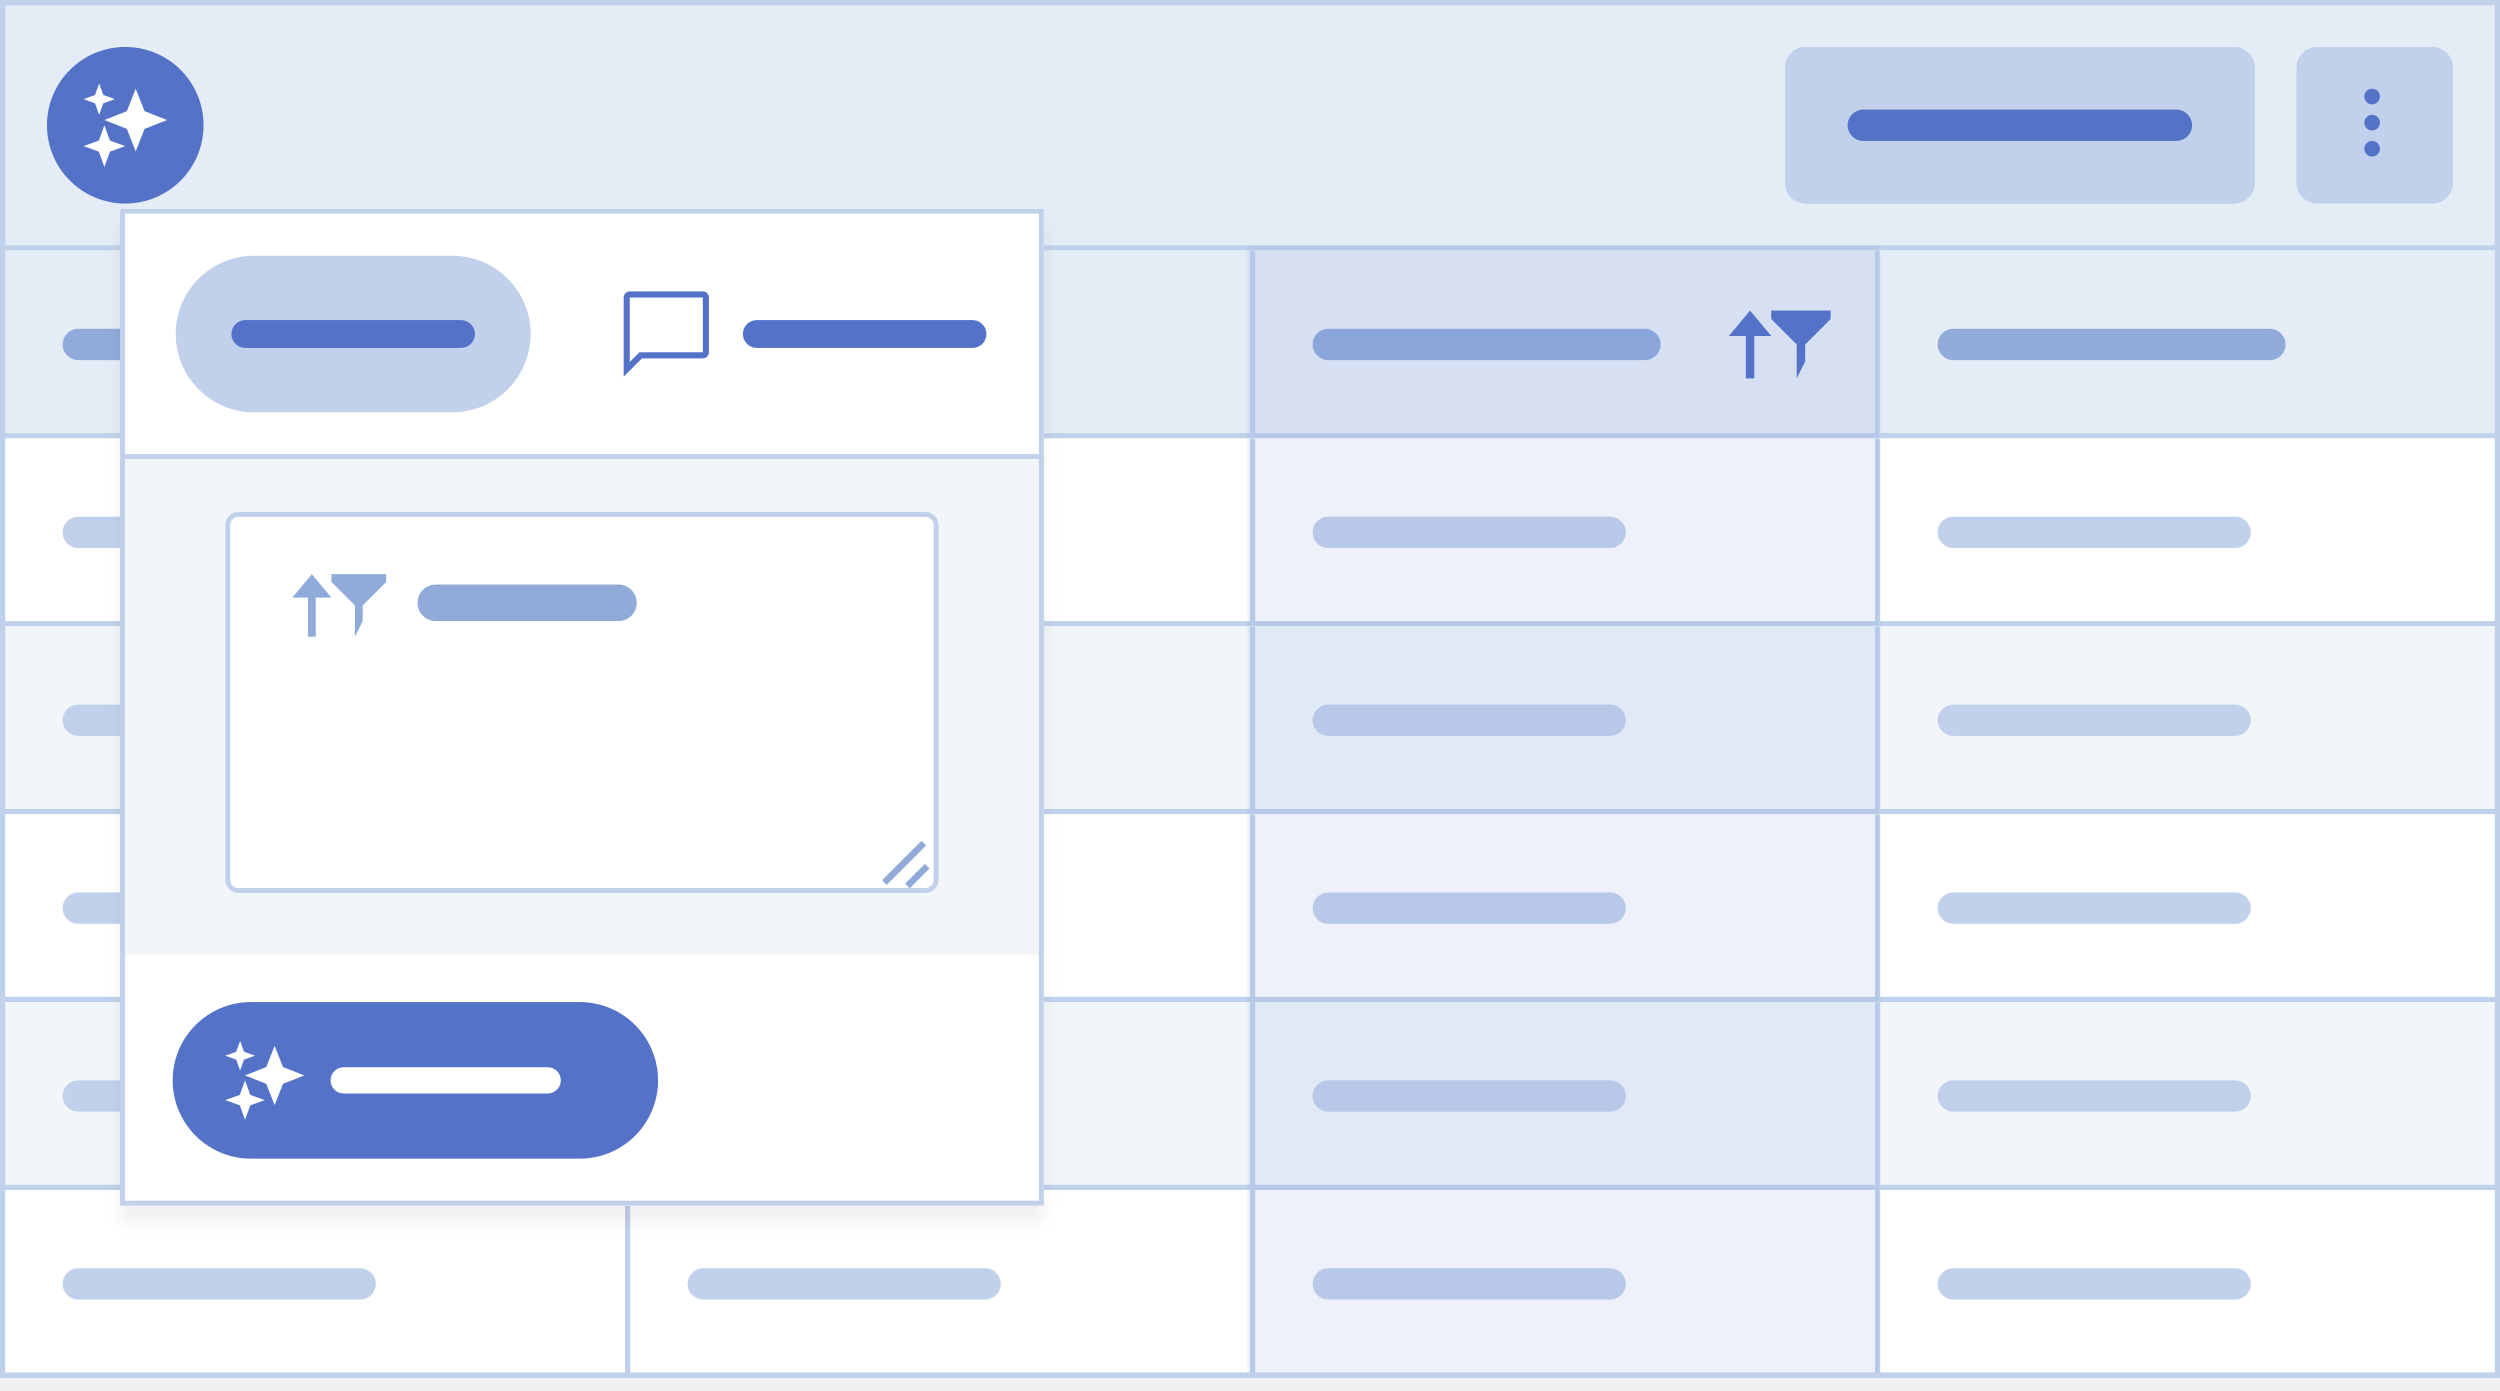
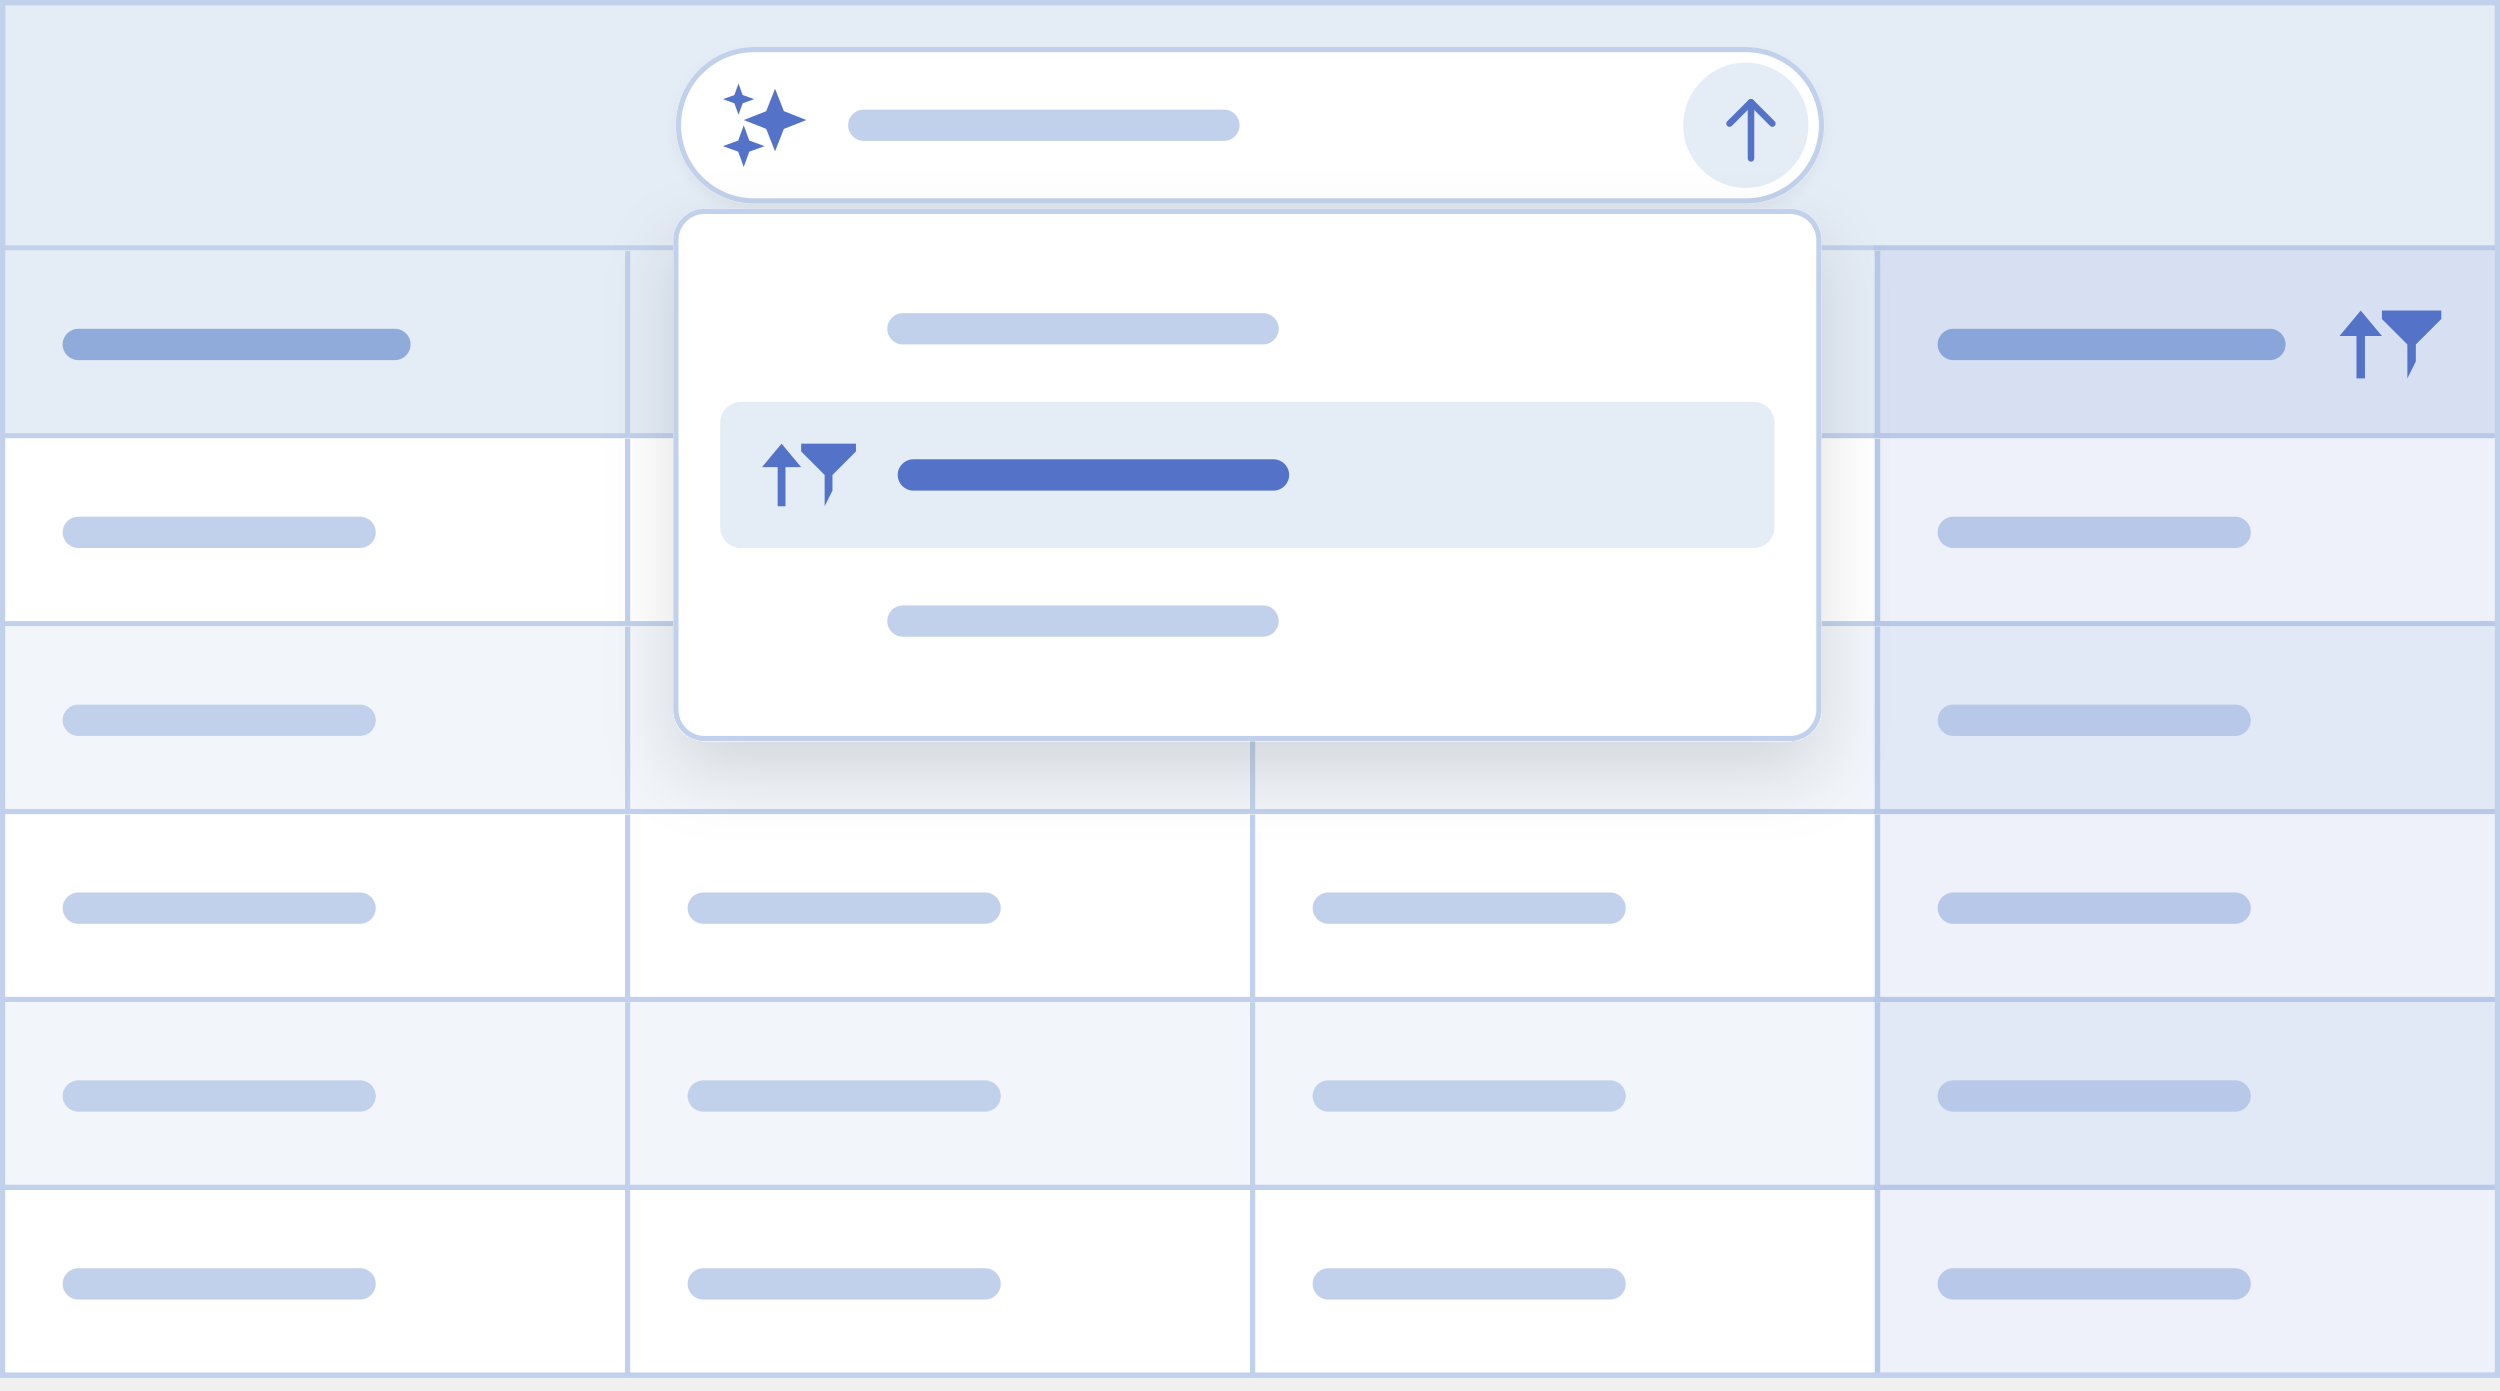
<svg xmlns="http://www.w3.org/2000/svg" width="160" height="89" viewBox="0 0 160 89" fill="none">
-   <g clip-path="url(#clip0_9517_207072)">
+   <g clip-path="url(#clip0_10950_57762)">
    <rect x="0.167" y="0.167" width="159.666" height="15.699" fill="#E4ECF6" />
    <rect x="0.167" y="0.167" width="159.666" height="15.699" stroke="#C2D1EB" stroke-width="0.334" />
-     <rect x="3.006" y="3.006" width="10.021" height="10.021" rx="5.01" fill="#5473C8" />
-     <g clip-path="url(#clip1_9517_207072)">
-       <path d="M8.685 5.678L9.252 7.115L10.689 7.682L9.252 8.249L8.685 9.686L8.118 8.249L6.681 7.682L8.118 7.115L8.685 5.678ZM6.326 8.998L5.344 9.352L6.326 9.706L6.681 10.688L7.035 9.706L8.017 9.352L7.035 8.998L6.681 8.016L6.326 8.998ZM6.081 6.08L5.344 6.346L6.081 6.612L6.347 7.348L6.612 6.612L7.349 6.346L6.612 6.08L6.347 5.344L6.081 6.08Z" fill="white" />
-     </g>
-     <g clip-path="url(#clip2_9517_207072)">
-       <path d="M114.238 4.342C114.238 3.604 114.836 3.006 115.574 3.006H144.301V13.027H115.574C114.836 13.027 114.238 12.428 114.238 11.691V4.342Z" fill="#C2D1EB" />
-       <rect x="118.246" y="7.014" width="22.046" height="2.004" rx="1.002" fill="#5473C8" />
-     </g>
-     <rect x="114.405" y="3.173" width="29.729" height="9.687" rx="1.169" stroke="#C2D1EB" stroke-width="0.334" />
-     <rect x="146.973" y="3.006" width="10.021" height="10.021" rx="1.336" fill="#C2D1EB" />
-     <path d="M151.816 6.68C152.092 6.68 152.317 6.454 152.317 6.179C152.317 5.903 152.092 5.678 151.816 5.678C151.541 5.678 151.315 5.903 151.315 6.179C151.315 6.454 151.541 6.68 151.816 6.68Z" fill="#5473C8" />
-     <path d="M151.816 7.348C151.541 7.348 151.315 7.573 151.315 7.849C151.315 8.124 151.541 8.35 151.816 8.35C152.092 8.35 152.317 8.124 152.317 7.849C152.317 7.573 152.092 7.348 151.816 7.348Z" fill="#5473C8" />
-     <path d="M151.816 9.018C151.541 9.018 151.315 9.243 151.315 9.519C151.315 9.795 151.541 10.02 151.816 10.02C152.092 10.02 152.317 9.795 152.317 9.519C152.317 9.243 152.092 9.018 151.816 9.018Z" fill="#5473C8" />
-     <g clip-path="url(#clip3_9517_207072)">
-       <mask id="path-12-inside-1_9517_207072" fill="white">
+     <g filter="url(#filter0_d_10950_57762)">
+       <g clip-path="url(#clip1_10950_57762)">
+         <path d="M43.257 8.016C43.257 5.249 45.5 3.006 48.267 3.006H111.733C114.5 3.006 116.743 5.249 116.743 8.016C116.743 10.784 114.5 13.027 111.733 13.027H48.267C45.5 13.027 43.257 10.784 43.257 8.016Z" fill="white" />
+         <g clip-path="url(#clip2_10950_57762)">
+           <path d="M49.603 5.678L50.17 7.115L51.608 7.682L50.17 8.249L49.603 9.686L49.036 8.249L47.599 7.682L49.036 7.115L49.603 5.678ZM47.244 8.997L46.263 9.352L47.244 9.707L47.599 10.688L47.954 9.707L48.935 9.352L47.954 8.997L47.599 8.016L47.244 8.997ZM47 6.081L46.263 6.346L46.999 6.612L47.265 7.348L47.531 6.612L48.267 6.346L47.531 6.08L47.265 5.344L46.999 6.08L47 6.081Z" fill="#5473C8" />
+         </g>
+         <rect x="54.28" y="7.014" width="25.052" height="2.004" rx="1.002" fill="#C2D1EB" />
+         <g clip-path="url(#clip3_10950_57762)">
+           <path d="M107.724 8.016C107.724 5.802 109.519 4.008 111.733 4.008C113.946 4.008 115.741 5.802 115.741 8.016C115.741 10.23 113.946 12.024 111.733 12.024C109.519 12.024 107.724 10.23 107.724 8.016Z" fill="#E4ECF6" />
+           <path d="M111.855 6.549C111.855 6.433 111.949 6.34 112.064 6.34C112.179 6.34 112.273 6.433 112.273 6.549V10.139C112.273 10.255 112.179 10.348 112.064 10.348C111.949 10.348 111.855 10.255 111.855 10.139V6.549Z" fill="#5473C8" />
+           <path d="M111.928 6.699C111.846 6.618 111.846 6.485 111.928 6.404C112.009 6.322 112.141 6.322 112.223 6.404L113.581 7.762C113.663 7.844 113.663 7.976 113.581 8.057C113.5 8.139 113.367 8.139 113.286 8.057L111.928 6.699Z" fill="#5473C8" />
+           <path d="M112.195 6.699C112.277 6.618 112.277 6.485 112.195 6.404C112.114 6.322 111.981 6.322 111.9 6.404L110.542 7.762C110.46 7.844 110.46 7.976 110.542 8.057C110.623 8.139 110.755 8.139 110.837 8.057L112.195 6.699Z" fill="#5473C8" />
+         </g>
+       </g>
+       <path d="M48.267 3.173H111.732C114.407 3.173 116.576 5.342 116.576 8.017C116.576 10.691 114.407 12.859 111.732 12.859H48.267C45.593 12.859 43.424 10.691 43.424 8.017C43.424 5.342 45.593 3.173 48.267 3.173Z" stroke="#C2D1EB" stroke-width="0.334" />
+     </g>
+     <g clip-path="url(#clip4_10950_57762)">
+       <mask id="path-13-inside-1_10950_57762" fill="white">
        <path d="M0 16.033H160V28.058H0V16.033Z" />
      </mask>
      <rect width="40" height="12.025" transform="translate(0 16.0332)" fill="#E4ECF6" />
      <rect x="4.008" y="21.043" width="22.269" height="2.004" rx="1.002" fill="#90ABDA" />
-       <mask id="path-15-inside-2_9517_207072" fill="white">
+       <mask id="path-16-inside-2_10950_57762" fill="white">
        <path d="M40 16.033H80V28.058H40V16.033Z" />
      </mask>
      <path d="M40 16.033H80V28.058H40V16.033Z" fill="#E4ECF6" />
-       <path d="M40 28.058H40.334V16.033H40H39.666V28.058H40Z" fill="#C2D1EB" mask="url(#path-15-inside-2_9517_207072)" />
+       <path d="M40 28.058H40.334V16.033H40H39.666V28.058H40Z" fill="#C2D1EB" mask="url(#path-16-inside-2_10950_57762)" />
      <rect x="44.008" y="21.043" width="22.269" height="2.004" rx="1.002" fill="#90ABDA" />
-       <mask id="path-18-inside-3_9517_207072" fill="white">
+       <mask id="path-19-inside-3_10950_57762" fill="white">
        <path d="M80 16.033H120V28.058H80V16.033Z" />
      </mask>
      <path d="M80 16.033H120V28.058H80V16.033Z" fill="#E4ECF6" />
-       <path d="M80 28.058H80.334V16.033H80H79.666V28.058H80Z" fill="#C2D1EB" mask="url(#path-18-inside-3_9517_207072)" />
+       <path d="M80 28.058H80.334V16.033H80H79.666V28.058H80Z" fill="#C2D1EB" mask="url(#path-19-inside-3_10950_57762)" />
      <rect x="84.008" y="21.043" width="22.269" height="2.004" rx="1.002" fill="#90ABDA" />
-       <path d="M117.161 19.875V20.418L115.532 22.046V23.132L114.99 24.217V22.046L113.361 20.418V19.875H117.161Z" fill="#5473C8" />
-       <path d="M110.647 21.503H111.733V24.217H112.276V21.503H113.361L112.004 19.875L110.647 21.503Z" fill="#5473C8" />
-       <mask id="path-22-inside-4_9517_207072" fill="white">
+       <mask id="path-22-inside-4_10950_57762" fill="white">
        <path d="M120 16.033H160V28.058H120V16.033Z" />
      </mask>
      <path d="M120 16.033H160V28.058H120V16.033Z" fill="#E4ECF6" />
-       <path d="M120 28.058H120.334V16.033H120H119.666V28.058H120Z" fill="#C2D1EB" mask="url(#path-22-inside-4_9517_207072)" />
+       <path d="M120 28.058H120.334V16.033H120H119.666V28.058H120Z" fill="#C2D1EB" mask="url(#path-22-inside-4_10950_57762)" />
      <rect x="124.008" y="21.043" width="22.269" height="2.004" rx="1.002" fill="#90ABDA" />
-     </g>
-     <path d="M160 28.058V27.724H0V28.058V28.392H160V28.058Z" fill="#C2D1EB" mask="url(#path-12-inside-1_9517_207072)" />
-     <g clip-path="url(#clip4_9517_207072)">
-       <mask id="path-25-inside-5_9517_207072" fill="white">
+       <path d="M156.242 19.875V20.418L154.614 22.046V23.132L154.071 24.217V22.046L152.443 20.418V19.875H156.242Z" fill="#5473C8" />
+       <path d="M149.729 21.503H150.814V24.217H151.357V21.503H152.443L151.086 19.875L149.729 21.503Z" fill="#5473C8" />
+     </g>
+     <path d="M160 28.058V27.724H0V28.058V28.392H160V28.058Z" fill="#C2D1EB" mask="url(#path-13-inside-1_10950_57762)" />
+     <g clip-path="url(#clip5_10950_57762)">
+       <mask id="path-26-inside-5_10950_57762" fill="white">
        <path d="M0 28.059H160V40.084H0V28.059Z" />
      </mask>
      <rect width="40" height="12.025" transform="translate(0 28.0586)" fill="white" />
      <rect x="4.008" y="33.068" width="20.042" height="2.004" rx="1.002" fill="#C2D1EB" />
-       <mask id="path-28-inside-6_9517_207072" fill="white">
+       <mask id="path-29-inside-6_10950_57762" fill="white">
        <path d="M40 28.059H80V40.084H40V28.059Z" />
      </mask>
      <path d="M40 28.059H80V40.084H40V28.059Z" fill="white" />
-       <path d="M40 40.084H40.334V28.059H40H39.666V40.084H40Z" fill="#C2D1EB" mask="url(#path-28-inside-6_9517_207072)" />
+       <path d="M40 40.084H40.334V28.059H40H39.666V40.084H40Z" fill="#C2D1EB" mask="url(#path-29-inside-6_10950_57762)" />
      <rect x="44.008" y="33.068" width="20.042" height="2.004" rx="1.002" fill="#C2D1EB" />
-       <mask id="path-31-inside-7_9517_207072" fill="white">
+       <mask id="path-32-inside-7_10950_57762" fill="white">
        <path d="M80 28.059H120V40.084H80V28.059Z" />
      </mask>
      <path d="M80 28.059H120V40.084H80V28.059Z" fill="white" />
-       <path d="M80 40.084H80.334V28.059H80H79.666V40.084H80Z" fill="#C2D1EB" mask="url(#path-31-inside-7_9517_207072)" />
+       <path d="M80 40.084H80.334V28.059H80H79.666V40.084H80Z" fill="#C2D1EB" mask="url(#path-32-inside-7_10950_57762)" />
      <rect x="84.008" y="33.068" width="20.042" height="2.004" rx="1.002" fill="#C2D1EB" />
-       <mask id="path-34-inside-8_9517_207072" fill="white">
+       <mask id="path-35-inside-8_10950_57762" fill="white">
        <path d="M120 28.059H160V40.084H120V28.059Z" />
      </mask>
      <path d="M120 28.059H160V40.084H120V28.059Z" fill="white" />
-       <path d="M120 40.084H120.334V28.059H120H119.666V40.084H120Z" fill="#C2D1EB" mask="url(#path-34-inside-8_9517_207072)" />
+       <path d="M120 40.084H120.334V28.059H120H119.666V40.084H120Z" fill="#C2D1EB" mask="url(#path-35-inside-8_10950_57762)" />
      <rect x="124.008" y="33.068" width="20.042" height="2.004" rx="1.002" fill="#C2D1EB" />
    </g>
-     <path d="M160 40.084V39.75H0V40.084V40.418H160V40.084Z" fill="#C2D1EB" mask="url(#path-25-inside-5_9517_207072)" />
-     <g clip-path="url(#clip5_9517_207072)">
-       <mask id="path-37-inside-9_9517_207072" fill="white">
+     <path d="M160 40.084V39.75H0V40.084V40.418H160V40.084Z" fill="#C2D1EB" mask="url(#path-26-inside-5_10950_57762)" />
+     <g clip-path="url(#clip6_10950_57762)">
+       <mask id="path-38-inside-9_10950_57762" fill="white">
        <path d="M0 40.084H160V52.109H0V40.084Z" />
      </mask>
      <rect width="40" height="12.025" transform="translate(0 40.084)" fill="#F2F6FB" />
      <rect x="4.008" y="45.094" width="20.042" height="2.004" rx="1.002" fill="#C2D1EB" />
-       <mask id="path-40-inside-10_9517_207072" fill="white">
+       <mask id="path-41-inside-10_10950_57762" fill="white">
        <path d="M40 40.084H80V52.109H40V40.084Z" />
      </mask>
      <path d="M40 40.084H80V52.109H40V40.084Z" fill="#F2F6FB" />
-       <path d="M40 52.109H40.334V40.084H40H39.666V52.109H40Z" fill="#C2D1EB" mask="url(#path-40-inside-10_9517_207072)" />
+       <path d="M40 52.109H40.334V40.084H40H39.666V52.109H40Z" fill="#C2D1EB" mask="url(#path-41-inside-10_10950_57762)" />
      <rect x="44.008" y="45.094" width="20.042" height="2.004" rx="1.002" fill="#C2D1EB" />
-       <mask id="path-43-inside-11_9517_207072" fill="white">
+       <mask id="path-44-inside-11_10950_57762" fill="white">
        <path d="M80 40.084H120V52.109H80V40.084Z" />
      </mask>
      <path d="M80 40.084H120V52.109H80V40.084Z" fill="#F2F6FB" />
-       <path d="M80 52.109H80.334V40.084H80H79.666V52.109H80Z" fill="#C2D1EB" mask="url(#path-43-inside-11_9517_207072)" />
+       <path d="M80 52.109H80.334V40.084H80H79.666V52.109H80Z" fill="#C2D1EB" mask="url(#path-44-inside-11_10950_57762)" />
      <rect x="84.008" y="45.094" width="20.042" height="2.004" rx="1.002" fill="#C2D1EB" />
-       <mask id="path-46-inside-12_9517_207072" fill="white">
+       <mask id="path-47-inside-12_10950_57762" fill="white">
        <path d="M120 40.084H160V52.109H120V40.084Z" />
      </mask>
      <path d="M120 40.084H160V52.109H120V40.084Z" fill="#F2F6FB" />
-       <path d="M120 52.109H120.334V40.084H120H119.666V52.109H120Z" fill="#C2D1EB" mask="url(#path-46-inside-12_9517_207072)" />
+       <path d="M120 52.109H120.334V40.084H120H119.666V52.109H120Z" fill="#C2D1EB" mask="url(#path-47-inside-12_10950_57762)" />
      <rect x="124.008" y="45.094" width="20.042" height="2.004" rx="1.002" fill="#C2D1EB" />
    </g>
-     <path d="M160 52.109V51.775H0V52.109V52.443H160V52.109Z" fill="#C2D1EB" mask="url(#path-37-inside-9_9517_207072)" />
-     <g clip-path="url(#clip6_9517_207072)">
-       <mask id="path-49-inside-13_9517_207072" fill="white">
+     <path d="M160 52.109V51.775H0V52.109V52.443H160V52.109Z" fill="#C2D1EB" mask="url(#path-38-inside-9_10950_57762)" />
+     <g clip-path="url(#clip7_10950_57762)">
+       <mask id="path-50-inside-13_10950_57762" fill="white">
        <path d="M0 52.109H160V64.134H0V52.109Z" />
      </mask>
      <rect width="40" height="12.025" transform="translate(0 52.1094)" fill="white" />
      <rect x="4.008" y="57.119" width="20.042" height="2.004" rx="1.002" fill="#C2D1EB" />
-       <mask id="path-52-inside-14_9517_207072" fill="white">
+       <mask id="path-53-inside-14_10950_57762" fill="white">
        <path d="M40 52.109H80V64.134H40V52.109Z" />
      </mask>
      <path d="M40 52.109H80V64.134H40V52.109Z" fill="white" />
-       <path d="M40 64.134H40.334V52.109H40H39.666V64.134H40Z" fill="#C2D1EB" mask="url(#path-52-inside-14_9517_207072)" />
+       <path d="M40 64.134H40.334V52.109H40H39.666V64.134H40Z" fill="#C2D1EB" mask="url(#path-53-inside-14_10950_57762)" />
      <rect x="44.008" y="57.119" width="20.042" height="2.004" rx="1.002" fill="#C2D1EB" />
-       <mask id="path-55-inside-15_9517_207072" fill="white">
+       <mask id="path-56-inside-15_10950_57762" fill="white">
        <path d="M80 52.109H120V64.134H80V52.109Z" />
      </mask>
      <path d="M80 52.109H120V64.134H80V52.109Z" fill="white" />
-       <path d="M80 64.134H80.334V52.109H80H79.666V64.134H80Z" fill="#C2D1EB" mask="url(#path-55-inside-15_9517_207072)" />
+       <path d="M80 64.134H80.334V52.109H80H79.666V64.134H80Z" fill="#C2D1EB" mask="url(#path-56-inside-15_10950_57762)" />
      <rect x="84.008" y="57.119" width="20.042" height="2.004" rx="1.002" fill="#C2D1EB" />
-       <mask id="path-58-inside-16_9517_207072" fill="white">
+       <mask id="path-59-inside-16_10950_57762" fill="white">
        <path d="M120 52.109H160V64.134H120V52.109Z" />
      </mask>
      <path d="M120 52.109H160V64.134H120V52.109Z" fill="white" />
-       <path d="M120 64.134H120.334V52.109H120H119.666V64.134H120Z" fill="#C2D1EB" mask="url(#path-58-inside-16_9517_207072)" />
+       <path d="M120 64.134H120.334V52.109H120H119.666V64.134H120Z" fill="#C2D1EB" mask="url(#path-59-inside-16_10950_57762)" />
      <rect x="124.008" y="57.119" width="20.042" height="2.004" rx="1.002" fill="#C2D1EB" />
    </g>
-     <path d="M160 64.134V63.8H0V64.134V64.469H160V64.134Z" fill="#C2D1EB" mask="url(#path-49-inside-13_9517_207072)" />
-     <g clip-path="url(#clip7_9517_207072)">
-       <mask id="path-61-inside-17_9517_207072" fill="white">
+     <path d="M160 64.134V63.8H0V64.134V64.469H160V64.134Z" fill="#C2D1EB" mask="url(#path-50-inside-13_10950_57762)" />
+     <g clip-path="url(#clip8_10950_57762)">
+       <mask id="path-62-inside-17_10950_57762" fill="white">
        <path d="M0 64.133H160V76.158H0V64.133Z" />
      </mask>
      <rect width="40" height="12.025" transform="translate(0 64.1328)" fill="#F2F6FB" />
      <rect x="4.008" y="69.143" width="20.042" height="2.004" rx="1.002" fill="#C2D1EB" />
-       <mask id="path-64-inside-18_9517_207072" fill="white">
+       <mask id="path-65-inside-18_10950_57762" fill="white">
        <path d="M40 64.133H80V76.158H40V64.133Z" />
      </mask>
      <path d="M40 64.133H80V76.158H40V64.133Z" fill="#F2F6FB" />
-       <path d="M40 76.158H40.334V64.133H40H39.666V76.158H40Z" fill="#C2D1EB" mask="url(#path-64-inside-18_9517_207072)" />
+       <path d="M40 76.158H40.334V64.133H40H39.666V76.158H40Z" fill="#C2D1EB" mask="url(#path-65-inside-18_10950_57762)" />
      <rect x="44.008" y="69.143" width="20.042" height="2.004" rx="1.002" fill="#C2D1EB" />
-       <mask id="path-67-inside-19_9517_207072" fill="white">
+       <mask id="path-68-inside-19_10950_57762" fill="white">
        <path d="M80 64.133H120V76.158H80V64.133Z" />
      </mask>
      <path d="M80 64.133H120V76.158H80V64.133Z" fill="#F2F6FB" />
-       <path d="M80 76.158H80.334V64.133H80H79.666V76.158H80Z" fill="#C2D1EB" mask="url(#path-67-inside-19_9517_207072)" />
+       <path d="M80 76.158H80.334V64.133H80H79.666V76.158H80Z" fill="#C2D1EB" mask="url(#path-68-inside-19_10950_57762)" />
      <rect x="84.008" y="69.143" width="20.042" height="2.004" rx="1.002" fill="#C2D1EB" />
-       <mask id="path-70-inside-20_9517_207072" fill="white">
+       <mask id="path-71-inside-20_10950_57762" fill="white">
        <path d="M120 64.133H160V76.158H120V64.133Z" />
      </mask>
      <path d="M120 64.133H160V76.158H120V64.133Z" fill="#F2F6FB" />
-       <path d="M120 76.158H120.334V64.133H120H119.666V76.158H120Z" fill="#C2D1EB" mask="url(#path-70-inside-20_9517_207072)" />
+       <path d="M120 76.158H120.334V64.133H120H119.666V76.158H120Z" fill="#C2D1EB" mask="url(#path-71-inside-20_10950_57762)" />
      <rect x="124.008" y="69.143" width="20.042" height="2.004" rx="1.002" fill="#C2D1EB" />
    </g>
-     <path d="M160 76.158V75.824H0V76.158V76.492H160V76.158Z" fill="#C2D1EB" mask="url(#path-61-inside-17_9517_207072)" />
-     <g clip-path="url(#clip8_9517_207072)">
-       <mask id="path-73-inside-21_9517_207072" fill="white">
+     <path d="M160 76.158V75.824H0V76.158V76.492H160V76.158Z" fill="#C2D1EB" mask="url(#path-62-inside-17_10950_57762)" />
+     <g clip-path="url(#clip9_10950_57762)">
+       <mask id="path-74-inside-21_10950_57762" fill="white">
        <path d="M0 76.158H160V88.183H0V76.158Z" />
      </mask>
      <rect width="40" height="12.025" transform="translate(0 76.1582)" fill="white" />
      <rect x="4.008" y="81.168" width="20.042" height="2.004" rx="1.002" fill="#C2D1EB" />
-       <mask id="path-76-inside-22_9517_207072" fill="white">
+       <mask id="path-77-inside-22_10950_57762" fill="white">
        <path d="M40 76.158H80V88.183H40V76.158Z" />
      </mask>
      <path d="M40 76.158H80V88.183H40V76.158Z" fill="white" />
-       <path d="M40 88.183H40.334V76.158H40H39.666V88.183H40Z" fill="#C2D1EB" mask="url(#path-76-inside-22_9517_207072)" />
+       <path d="M40 88.183H40.334V76.158H40H39.666V88.183H40Z" fill="#C2D1EB" mask="url(#path-77-inside-22_10950_57762)" />
      <rect x="44.008" y="81.168" width="20.042" height="2.004" rx="1.002" fill="#C2D1EB" />
-       <mask id="path-79-inside-23_9517_207072" fill="white">
+       <mask id="path-80-inside-23_10950_57762" fill="white">
        <path d="M80 76.158H120V88.183H80V76.158Z" />
      </mask>
      <path d="M80 76.158H120V88.183H80V76.158Z" fill="white" />
-       <path d="M80 88.183H80.334V76.158H80H79.666V88.183H80Z" fill="#C2D1EB" mask="url(#path-79-inside-23_9517_207072)" />
+       <path d="M80 88.183H80.334V76.158H80H79.666V88.183H80Z" fill="#C2D1EB" mask="url(#path-80-inside-23_10950_57762)" />
      <rect x="84.008" y="81.168" width="20.042" height="2.004" rx="1.002" fill="#C2D1EB" />
-       <mask id="path-82-inside-24_9517_207072" fill="white">
+       <mask id="path-83-inside-24_10950_57762" fill="white">
        <path d="M120 76.158H160V88.183H120V76.158Z" />
      </mask>
      <path d="M120 76.158H160V88.183H120V76.158Z" fill="white" />
-       <path d="M120 88.183H120.334V76.158H120H119.666V88.183H120Z" fill="#C2D1EB" mask="url(#path-82-inside-24_9517_207072)" />
+       <path d="M120 88.183H120.334V76.158H120H119.666V88.183H120Z" fill="#C2D1EB" mask="url(#path-83-inside-24_10950_57762)" />
      <rect x="124.008" y="81.168" width="20.042" height="2.004" rx="1.002" fill="#C2D1EB" />
    </g>
-     <path d="M160 88.183V87.849H0V88.183V88.517H160V88.183Z" fill="#C2D1EB" mask="url(#path-73-inside-21_9517_207072)" />
-     <g filter="url(#filter0_d_9517_207072)">
-       <g clip-path="url(#clip9_9517_207072)">
-         <rect x="7.683" y="13.361" width="59.123" height="63.8" fill="white" />
-         <mask id="path-87-inside-25_9517_207072" fill="white">
-           <path d="M7.683 13.361H66.806V29.395H7.683V13.361Z" />
-         </mask>
-         <path d="M7.683 13.361H66.806V29.395H7.683V13.361Z" fill="white" />
-         <path d="M66.806 29.395V29.061H7.683V29.395V29.729H66.806V29.395Z" fill="#C2D1EB" mask="url(#path-87-inside-25_9517_207072)" />
-         <rect x="11.246" y="16.367" width="22.714" height="10.021" rx="5.01" fill="#C2D1EB" />
-         <rect x="14.809" y="20.486" width="15.588" height="1.781" rx="0.891" fill="#5473C8" />
-         <path d="M40.306 18.65H44.983C45.197 18.65 45.372 18.826 45.372 19.04V22.547C45.372 22.762 45.197 22.937 44.983 22.937H41.086L39.916 24.106V19.04C39.916 18.826 40.092 18.65 40.306 18.65ZM44.982 22.547L44.983 22.547V19.041L44.982 19.04H40.307L40.306 19.041V23.165L40.924 22.547H44.982Z" fill="#5473C8" />
-         <rect x="47.544" y="20.486" width="15.588" height="1.781" rx="0.891" fill="#5473C8" />
-         <rect width="59.123" height="31.733" transform="translate(7.68268 29.3945)" fill="#F2F6FB" />
-         <rect x="14.577" y="32.922" width="45.334" height="24.068" rx="0.684" fill="white" />
-         <rect x="14.577" y="32.922" width="45.334" height="24.068" rx="0.684" stroke="#C2D1EB" stroke-width="0.316" />
-         <path d="M58.225 56.849L57.927 56.552L59.19 55.289L59.488 55.586L58.225 56.849ZM59.273 54.11L58.976 53.812L56.451 56.337L56.748 56.635L59.273 54.11Z" fill="#90ABDA" />
-         <path d="M24.718 36.744V37.245L23.215 38.748V39.75L22.714 40.752V38.748L21.211 37.245V36.744H24.718Z" fill="#90ABDA" />
-         <path d="M18.706 38.247H19.708V40.752H20.209V38.247H21.211L19.958 36.744L18.706 38.247Z" fill="#90ABDA" />
-         <rect x="26.722" y="37.412" width="14.029" height="2.338" rx="1.169" fill="#90ABDA" />
-         <rect width="59.123" height="16.033" transform="translate(7.68268 61.127)" fill="white" />
-         <rect x="11.051" y="64.133" width="31.065" height="10.021" rx="5.01" fill="#5473C8" />
-         <path d="M17.577 66.933L18.113 68.292L19.472 68.828L18.113 69.364L17.577 70.722L17.041 69.364L15.682 68.828L17.041 68.292L17.577 66.933ZM15.348 70.072L14.419 70.407L15.348 70.742L15.682 71.67L16.017 70.742L16.946 70.407L16.017 70.072L15.682 69.144L15.348 70.072ZM15.116 67.313L14.419 67.564L15.116 67.816L15.367 68.512L15.618 67.816L16.314 67.564L15.618 67.313L15.367 66.617L15.116 67.313Z" fill="white" />
-         <rect x="21.156" y="68.301" width="14.737" height="1.684" rx="0.842" fill="white" />
-       </g>
-       <rect x="7.841" y="13.519" width="58.807" height="63.484" stroke="#C2D1EB" stroke-width="0.316" />
-     </g>
-     <rect x="79.833" y="15.73" width="40.417" height="73.088" fill="#5473C8" fill-opacity="0.1" />
+     <path d="M160 88.183V87.849H0V88.183V88.517H160V88.183Z" fill="#C2D1EB" mask="url(#path-74-inside-21_10950_57762)" />
+     <rect x="119.917" y="15.699" width="40.417" height="73.088" fill="#5473C8" fill-opacity="0.1" />
+     <g filter="url(#filter1_d_10950_57762)">
+       <rect x="43.09" y="13.361" width="73.486" height="34.071" rx="2.004" fill="white" />
+       <rect x="43.257" y="13.528" width="73.152" height="33.737" rx="1.837" stroke="#C2D1EB" stroke-width="0.334" />
+       <rect x="56.785" y="20.041" width="25.052" height="2.004" rx="1.002" fill="#C2D1EB" />
+       <path d="M46.096 27.057C46.096 26.319 46.694 25.721 47.432 25.721H112.234C112.972 25.721 113.57 26.319 113.57 27.057V33.737C113.57 34.475 112.972 35.074 112.234 35.074H47.432C46.694 35.074 46.096 34.475 46.096 33.737V27.057Z" fill="#E4ECF6" />
+       <path d="M54.781 28.393V28.894L53.278 30.397V31.399L52.777 32.401V30.397L51.273 28.894V28.393H54.781Z" fill="#5473C8" />
+       <path d="M48.768 29.896H49.77V32.401H50.271V29.896H51.273L50.021 28.393L48.768 29.896Z" fill="#5473C8" />
+       <rect x="57.453" y="29.395" width="25.052" height="2.004" rx="1.002" fill="#5473C8" />
+       <rect x="56.785" y="38.746" width="25.052" height="2.004" rx="1.002" fill="#C2D1EB" />
+     </g>
  </g>
  <rect x="0.167" y="0.167" width="159.666" height="87.85" stroke="#C2D1EB" stroke-width="0.334" />
  <defs>
-     <filter id="filter0_d_9517_207072" x="6.681" y="13.361" width="61.127" height="65.803" filterUnits="userSpaceOnUse" color-interpolation-filters="sRGB">
+     <filter id="filter0_d_10950_57762" x="42.589" y="2.672" width="74.823" height="11.358" filterUnits="userSpaceOnUse" color-interpolation-filters="sRGB">
      <feFlood flood-opacity="0" result="BackgroundImageFix" />
      <feColorMatrix in="SourceAlpha" type="matrix" values="0 0 0 0 0 0 0 0 0 0 0 0 0 0 0 0 0 0 127 0" result="hardAlpha" />
-       <feOffset dy="1.002" />
-       <feGaussianBlur stdDeviation="0.501" />
-       <feColorMatrix type="matrix" values="0 0 0 0 0 0 0 0 0 0 0 0 0 0 0 0 0 0 0.06 0" />
-       <feBlend mode="normal" in2="BackgroundImageFix" result="effect1_dropShadow_9517_207072" />
-       <feBlend mode="normal" in="SourceGraphic" in2="effect1_dropShadow_9517_207072" result="shape" />
+       <feOffset dy="0.334" />
+       <feGaussianBlur stdDeviation="0.334" />
+       <feComposite in2="hardAlpha" operator="out" />
+       <feColorMatrix type="matrix" values="0 0 0 0 0 0 0 0 0 0 0 0 0 0 0 0 0 0 0.038 0" />
+       <feBlend mode="normal" in2="BackgroundImageFix" result="effect1_dropShadow_10950_57762" />
+       <feBlend mode="normal" in="SourceGraphic" in2="effect1_dropShadow_10950_57762" result="shape" />
    </filter>
-     <clipPath id="clip0_9517_207072">
+     <filter id="filter1_d_10950_57762" x="38.747" y="11.023" width="82.171" height="42.755" filterUnits="userSpaceOnUse" color-interpolation-filters="sRGB">
+       <feFlood flood-opacity="0" result="BackgroundImageFix" />
+       <feColorMatrix in="SourceAlpha" type="matrix" values="0 0 0 0 0 0 0 0 0 0 0 0 0 0 0 0 0 0 127 0" result="hardAlpha" />
+       <feOffset dy="2.004" />
+       <feGaussianBlur stdDeviation="2.171" />
+       <feComposite in2="hardAlpha" operator="out" />
+       <feColorMatrix type="matrix" values="0 0 0 0 0 0 0 0 0 0 0 0 0 0 0 0 0 0 0.125 0" />
+       <feBlend mode="normal" in2="BackgroundImageFix" result="effect1_dropShadow_10950_57762" />
+       <feBlend mode="normal" in="SourceGraphic" in2="effect1_dropShadow_10950_57762" result="shape" />
+     </filter>
+     <clipPath id="clip0_10950_57762">
      <rect width="160" height="88.184" fill="white" />
    </clipPath>
-     <clipPath id="clip1_9517_207072">
-       <rect width="5.344" height="5.344" fill="white" transform="translate(5.34445 5.34375)" />
-     </clipPath>
-     <clipPath id="clip2_9517_207072">
-       <rect x="114.238" y="3.006" width="30.063" height="10.021" rx="1.336" fill="white" />
-     </clipPath>
-     <clipPath id="clip3_9517_207072">
+     <clipPath id="clip1_10950_57762">
+       <path d="M43.257 8.016C43.257 5.249 45.5 3.006 48.267 3.006H111.733C114.5 3.006 116.743 5.249 116.743 8.016C116.743 10.784 114.5 13.027 111.733 13.027H48.267C45.5 13.027 43.257 10.784 43.257 8.016Z" fill="white" />
+     </clipPath>
+     <clipPath id="clip2_10950_57762">
+       <rect width="5.344" height="5.344" fill="white" transform="translate(46.2631 5.34375)" />
+     </clipPath>
+     <clipPath id="clip3_10950_57762">
+       <rect width="9.353" height="9.353" fill="white" transform="translate(107.056 3.33984)" />
+     </clipPath>
+     <clipPath id="clip4_10950_57762">
      <path d="M0 16.033H160V28.058H0V16.033Z" fill="white" />
    </clipPath>
-     <clipPath id="clip4_9517_207072">
+     <clipPath id="clip5_10950_57762">
      <path d="M0 28.059H160V40.084H0V28.059Z" fill="white" />
    </clipPath>
-     <clipPath id="clip5_9517_207072">
+     <clipPath id="clip6_10950_57762">
      <path d="M0 40.084H160V52.109H0V40.084Z" fill="white" />
    </clipPath>
-     <clipPath id="clip6_9517_207072">
+     <clipPath id="clip7_10950_57762">
      <path d="M0 52.109H160V64.134H0V52.109Z" fill="white" />
    </clipPath>
-     <clipPath id="clip7_9517_207072">
+     <clipPath id="clip8_10950_57762">
      <path d="M0 64.133H160V76.158H0V64.133Z" fill="white" />
    </clipPath>
-     <clipPath id="clip8_9517_207072">
+     <clipPath id="clip9_10950_57762">
      <path d="M0 76.158H160V88.183H0V76.158Z" fill="white" />
-     </clipPath>
-     <clipPath id="clip9_9517_207072">
-       <rect x="7.683" y="13.361" width="59.123" height="63.8" fill="white" />
    </clipPath>
  </defs>
</svg>
